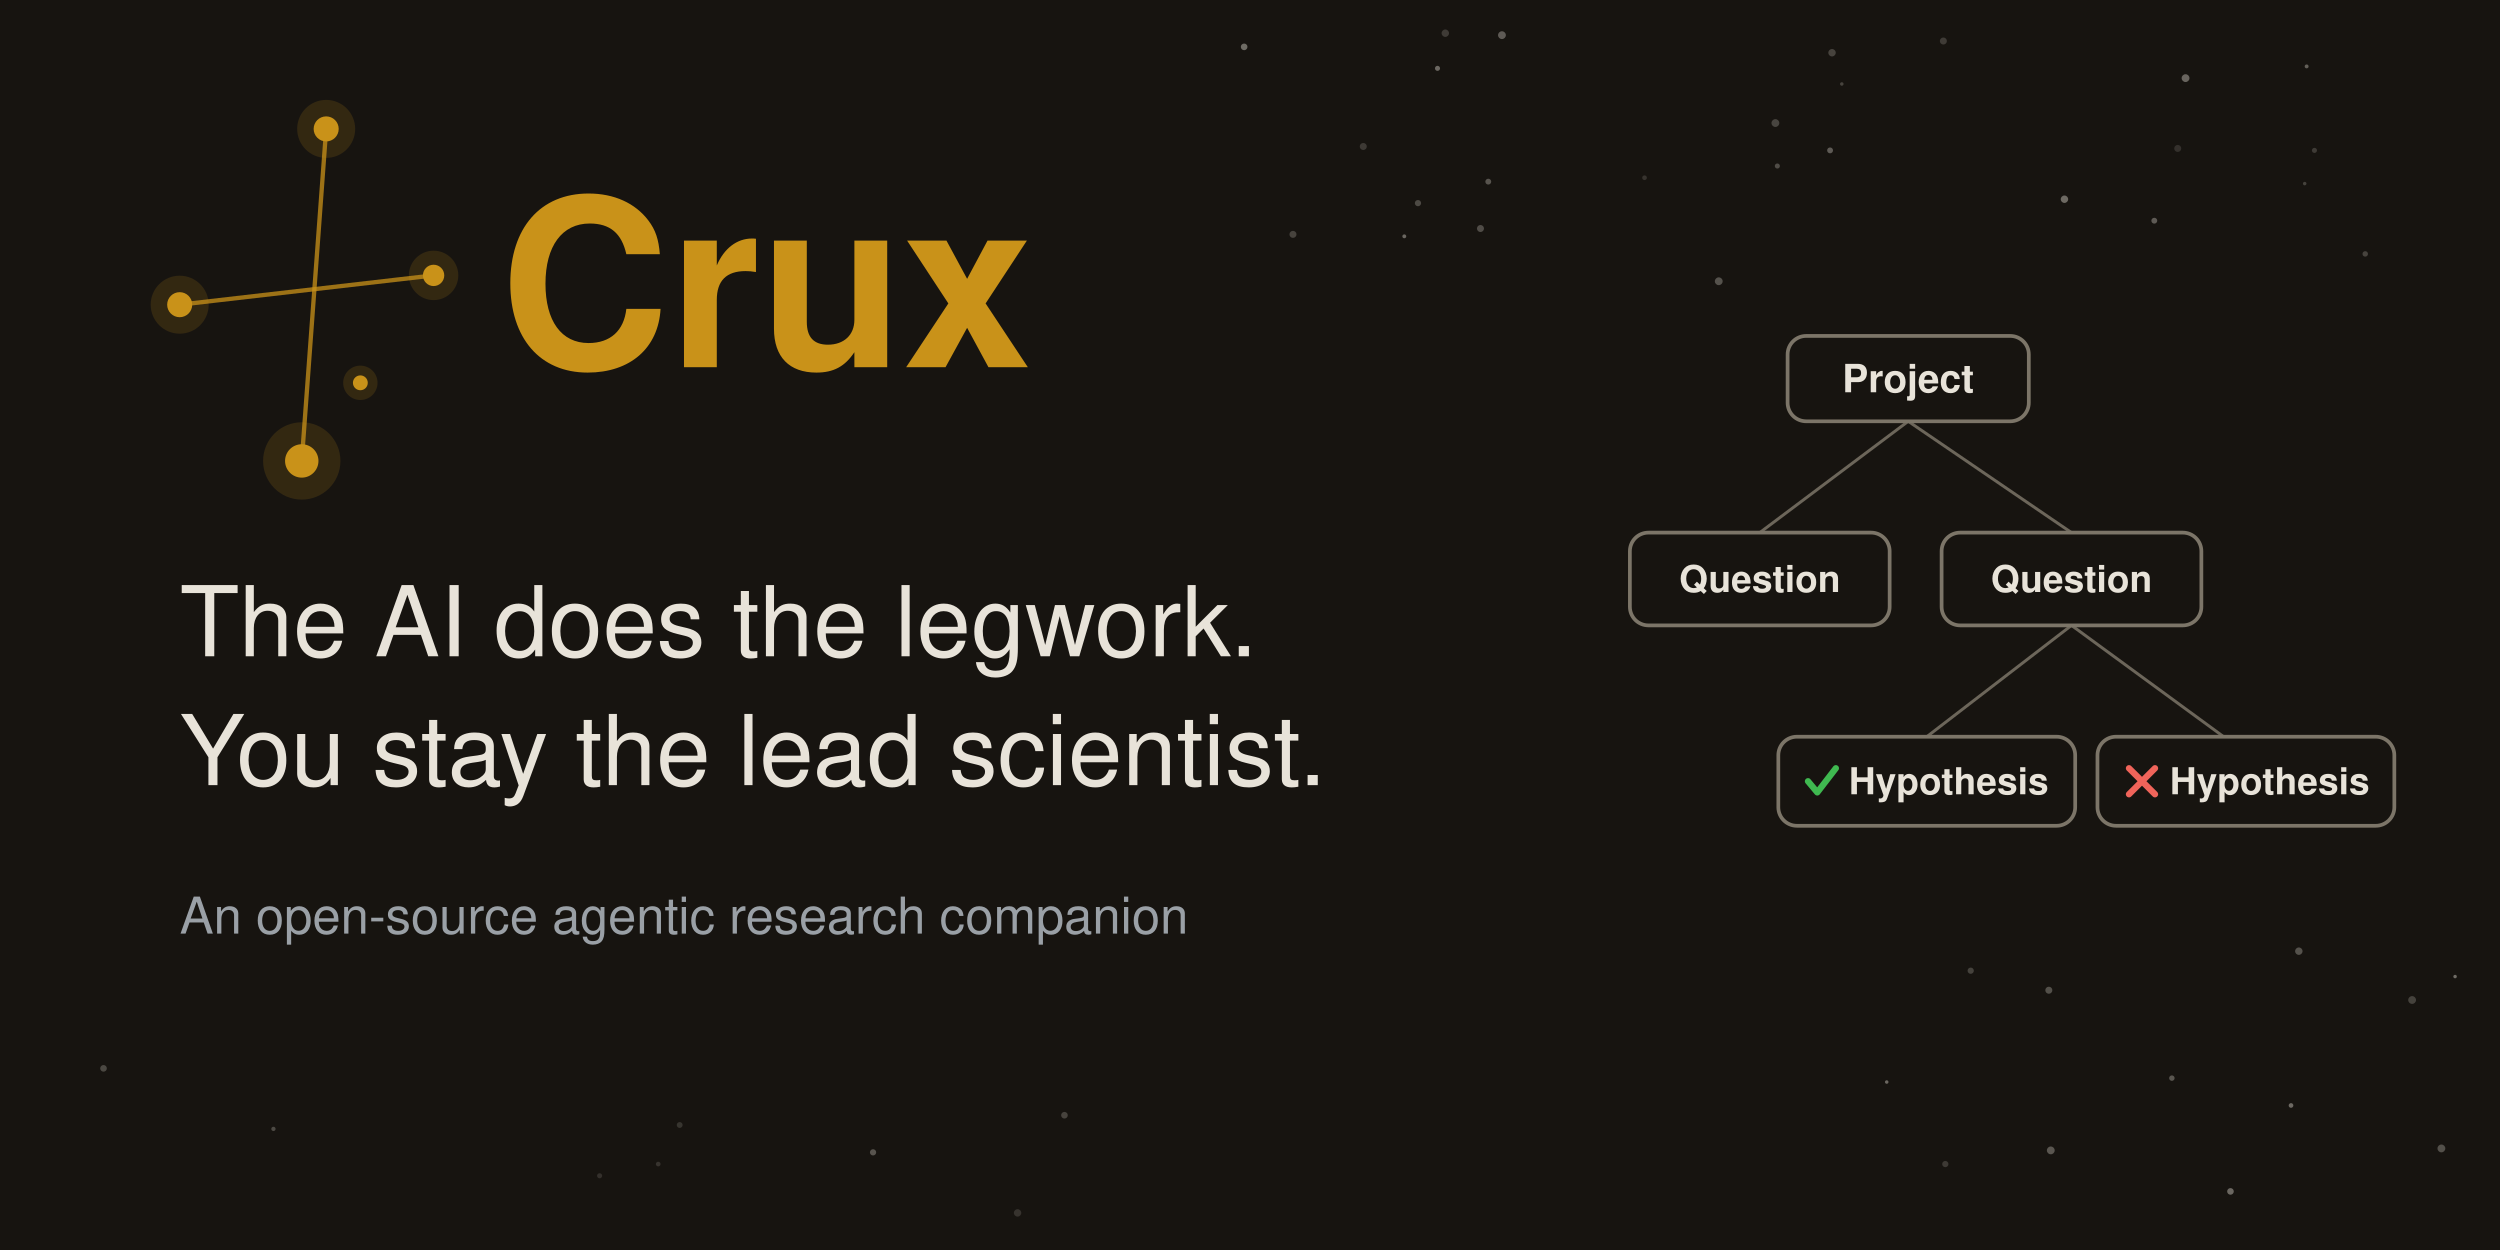
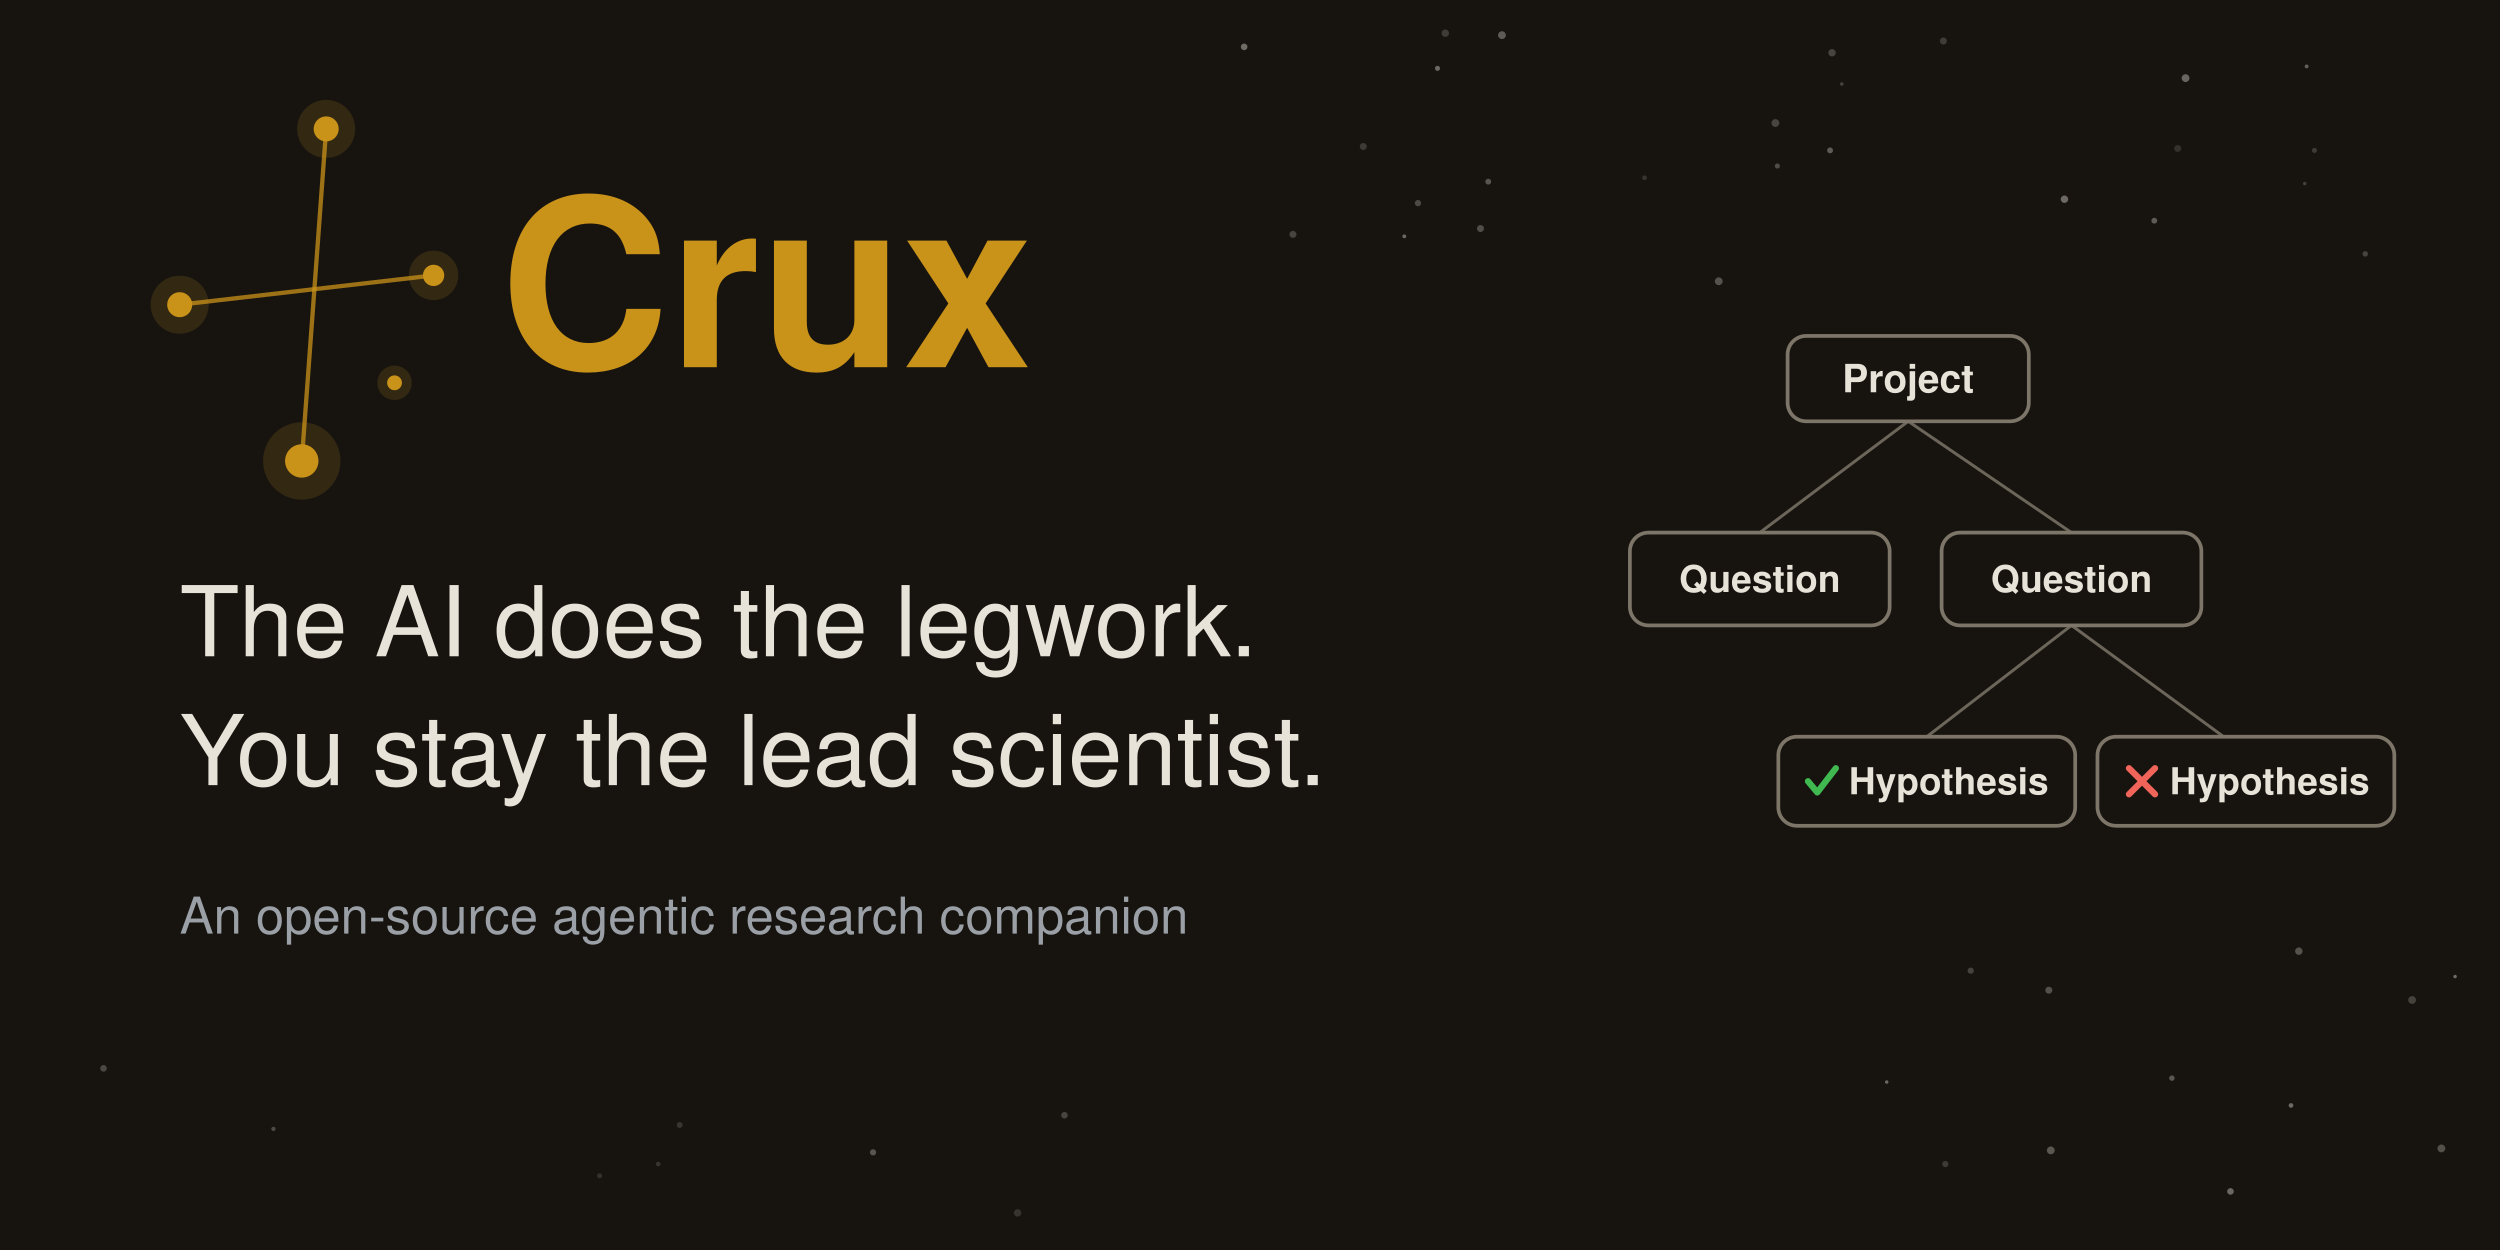
<svg xmlns="http://www.w3.org/2000/svg" viewBox="0 0 1280 640" font-family="Helvetica Neue, Helvetica, Arial, sans-serif">
  <rect width="1280" height="640" fill="#171410" />
  <circle cx="726" cy="104" r="1.6" fill="#e8e3d9" opacity="0.26" />
  <circle cx="758" cy="117" r="1.8" fill="#e8e3d9" opacity="0.27" />
  <circle cx="943" cy="43" r="0.9" fill="#e8e3d9" opacity="0.23" />
  <circle cx="995" cy="21" r="1.8" fill="#e8e3d9" opacity="0.19" />
  <circle cx="769" cy="18" r="2.0" fill="#e8e3d9" opacity="0.34" />
  <circle cx="1180" cy="94" r="0.9" fill="#e8e3d9" opacity="0.22" />
  <circle cx="938" cy="27" r="1.9" fill="#e8e3d9" opacity="0.23" />
  <circle cx="719" cy="121" r="1.0" fill="#e8e3d9" opacity="0.40" />
  <circle cx="910" cy="85" r="1.3" fill="#e8e3d9" opacity="0.27" />
  <circle cx="740" cy="17" r="1.9" fill="#e8e3d9" opacity="0.19" />
  <circle cx="1119" cy="40" r="2.0" fill="#e8e3d9" opacity="0.39" />
  <circle cx="1103" cy="113" r="1.5" fill="#e8e3d9" opacity="0.34" />
  <circle cx="698" cy="75" r="1.8" fill="#e8e3d9" opacity="0.18" />
  <circle cx="1211" cy="130" r="1.4" fill="#e8e3d9" opacity="0.23" />
  <circle cx="909" cy="63" r="2.0" fill="#e8e3d9" opacity="0.24" />
  <circle cx="637" cy="24" r="1.7" fill="#e8e3d9" opacity="0.42" />
  <circle cx="937" cy="77" r="1.5" fill="#e8e3d9" opacity="0.34" />
  <circle cx="762" cy="93" r="1.5" fill="#e8e3d9" opacity="0.31" />
  <circle cx="736" cy="35" r="1.3" fill="#e8e3d9" opacity="0.40" />
  <circle cx="842" cy="91" r="1.2" fill="#e8e3d9" opacity="0.15" />
  <circle cx="662" cy="120" r="1.8" fill="#e8e3d9" opacity="0.23" />
  <circle cx="1057" cy="102" r="1.9" fill="#e8e3d9" opacity="0.41" />
  <circle cx="880" cy="144" r="2.0" fill="#e8e3d9" opacity="0.30" />
  <circle cx="1185" cy="77" r="1.3" fill="#e8e3d9" opacity="0.19" />
  <circle cx="1181" cy="34" r="1.0" fill="#e8e3d9" opacity="0.36" />
  <circle cx="1115" cy="76" r="1.8" fill="#e8e3d9" opacity="0.14" />
  <circle cx="1257" cy="500" r="0.9" fill="#e8e3d9" opacity="0.42" />
  <circle cx="1009" cy="497" r="1.6" fill="#e8e3d9" opacity="0.22" />
  <circle cx="1235" cy="512" r="2.0" fill="#e8e3d9" opacity="0.22" />
  <circle cx="1142" cy="610" r="1.7" fill="#e8e3d9" opacity="0.40" />
  <circle cx="1177" cy="487" r="1.9" fill="#e8e3d9" opacity="0.30" />
  <circle cx="1049" cy="507" r="1.8" fill="#e8e3d9" opacity="0.29" />
  <circle cx="1250" cy="588" r="2.0" fill="#e8e3d9" opacity="0.29" />
  <circle cx="1173" cy="566" r="1.2" fill="#e8e3d9" opacity="0.41" />
  <circle cx="1050" cy="589" r="2.0" fill="#e8e3d9" opacity="0.32" />
  <circle cx="996" cy="596" r="1.6" fill="#e8e3d9" opacity="0.18" />
  <circle cx="966" cy="554" r="0.9" fill="#e8e3d9" opacity="0.40" />
  <circle cx="1112" cy="552" r="1.4" fill="#e8e3d9" opacity="0.32" />
  <circle cx="521" cy="621" r="1.9" fill="#e8e3d9" opacity="0.15" />
  <circle cx="348" cy="576" r="1.5" fill="#e8e3d9" opacity="0.16" />
  <circle cx="140" cy="578" r="1.1" fill="#e8e3d9" opacity="0.26" />
  <circle cx="53" cy="547" r="1.7" fill="#e8e3d9" opacity="0.25" />
  <circle cx="307" cy="602" r="1.3" fill="#e8e3d9" opacity="0.14" />
  <circle cx="447" cy="590" r="1.6" fill="#e8e3d9" opacity="0.31" />
  <circle cx="545" cy="571" r="1.7" fill="#e8e3d9" opacity="0.23" />
  <circle cx="337" cy="596" r="1.2" fill="#e8e3d9" opacity="0.15" />
  <g transform="translate(92,66)">
    <line x1="75.0" y1="0.0" x2="62.5" y2="170.0" stroke="#c99219" stroke-opacity="0.75" stroke-width="2.2" />
    <line x1="0.0" y1="90.0" x2="130.0" y2="75.0" stroke="#c99219" stroke-opacity="0.75" stroke-width="2.2" />
    <circle cx="75.0" cy="0.0" r="14.85" fill="#c99219" opacity="0.16" />
    <circle cx="75.0" cy="0.0" r="6.412" fill="#c99219" />
    <circle cx="62.5" cy="170.0" r="19.8" fill="#c99219" opacity="0.16" />
    <circle cx="62.5" cy="170.0" r="8.55" fill="#c99219" />
    <circle cx="0.0" cy="90.0" r="14.85" fill="#c99219" opacity="0.16" />
    <circle cx="0.0" cy="90.0" r="6.412" fill="#c99219" />
    <circle cx="130.0" cy="75.0" r="12.65" fill="#c99219" opacity="0.16" />
    <circle cx="130.0" cy="75.0" r="5.462" fill="#c99219" />
-     <circle cx="92.5" cy="130.0" r="8.8" fill="#c99219" opacity="0.16" />
-     <circle cx="92.5" cy="130.0" r="3.8" fill="#c99219" />
+     <circle cx="110.0" cy="130.0" r="8.8" fill="#c99219" opacity="0.16" />
+     <circle cx="110.0" cy="130.0" r="3.8" fill="#c99219" />
  </g>
  <text x="256" y="188" font-size="120" font-weight="700" fill="#c99219">Crux</text>
  <text x="92" y="336" font-size="50" font-weight="500" fill="#e8e3d9">The AI does the legwork.</text>
  <text x="92" y="402" font-size="50" font-weight="500" fill="#e8e3d9">You stay the lead scientist.</text>
  <text x="92" y="478" font-size="26" fill="#9aa0a6">An open-source agentic research companion</text>
  <g transform="translate(825,172) scale(0.95)">
    <g stroke="#7c7568" stroke-opacity="0.85" stroke-width="1.6" fill="none">
      <line x1="160" y1="46" x2="80" y2="106" />
      <line x1="160" y1="46" x2="248" y2="106" />
      <line x1="248" y1="156" x2="170" y2="216" />
      <line x1="248" y1="156" x2="330" y2="216" />
    </g>
    <rect x="95" y="0" width="130" height="46" rx="10" fill="none" stroke="#7c7568" stroke-width="2" />
    <text x="160.0" y="30.35" text-anchor="middle" font-size="21" font-weight="700" fill="#e8e3d9">Project</text>
    <rect x="10" y="106" width="140" height="50" rx="10" fill="none" stroke="#7c7568" stroke-width="2" />
    <text x="80.0" y="138.0" text-anchor="middle" font-size="20" font-weight="600" fill="#e8e3d9">Question</text>
    <rect x="178" y="106" width="140" height="50" rx="10" fill="none" stroke="#7c7568" stroke-width="2" />
    <text x="248.0" y="138.0" text-anchor="middle" font-size="20" font-weight="600" fill="#e8e3d9">Question</text>
    <rect x="90" y="216" width="160" height="48" rx="10" fill="none" stroke="#7c7568" stroke-width="2" />
    <path d="M106,240 l5,6 l10,-13" stroke="#3fb950" stroke-width="3.4" stroke-linecap="round" stroke-linejoin="round" fill="none" />
    <text x="128" y="247" font-size="20" font-weight="600" fill="#e8e3d9">Hypothesis</text>
    <rect x="262" y="216" width="160" height="48" rx="10" fill="none" stroke="#7c7568" stroke-width="2" />
    <path d="M279,233 l14,14 M293,233 l-14,14" stroke="#f0645a" stroke-width="3.4" stroke-linecap="round" fill="none" />
    <text x="301" y="247" font-size="20" font-weight="600" fill="#e8e3d9">Hypothesis</text>
  </g>
</svg>
